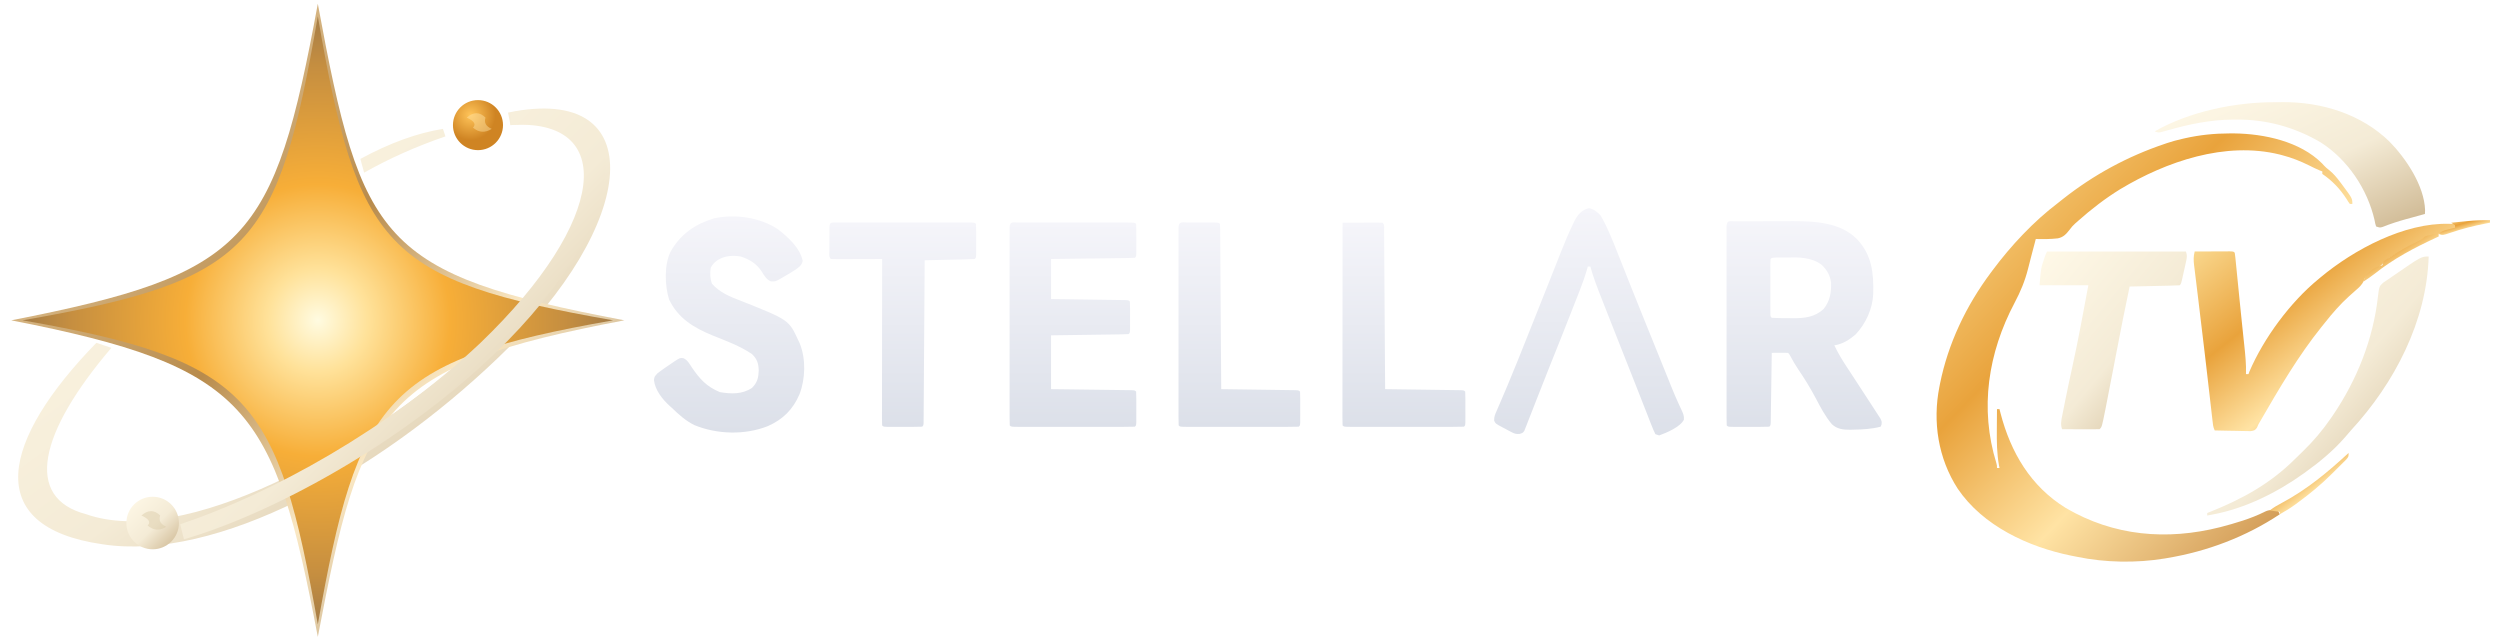
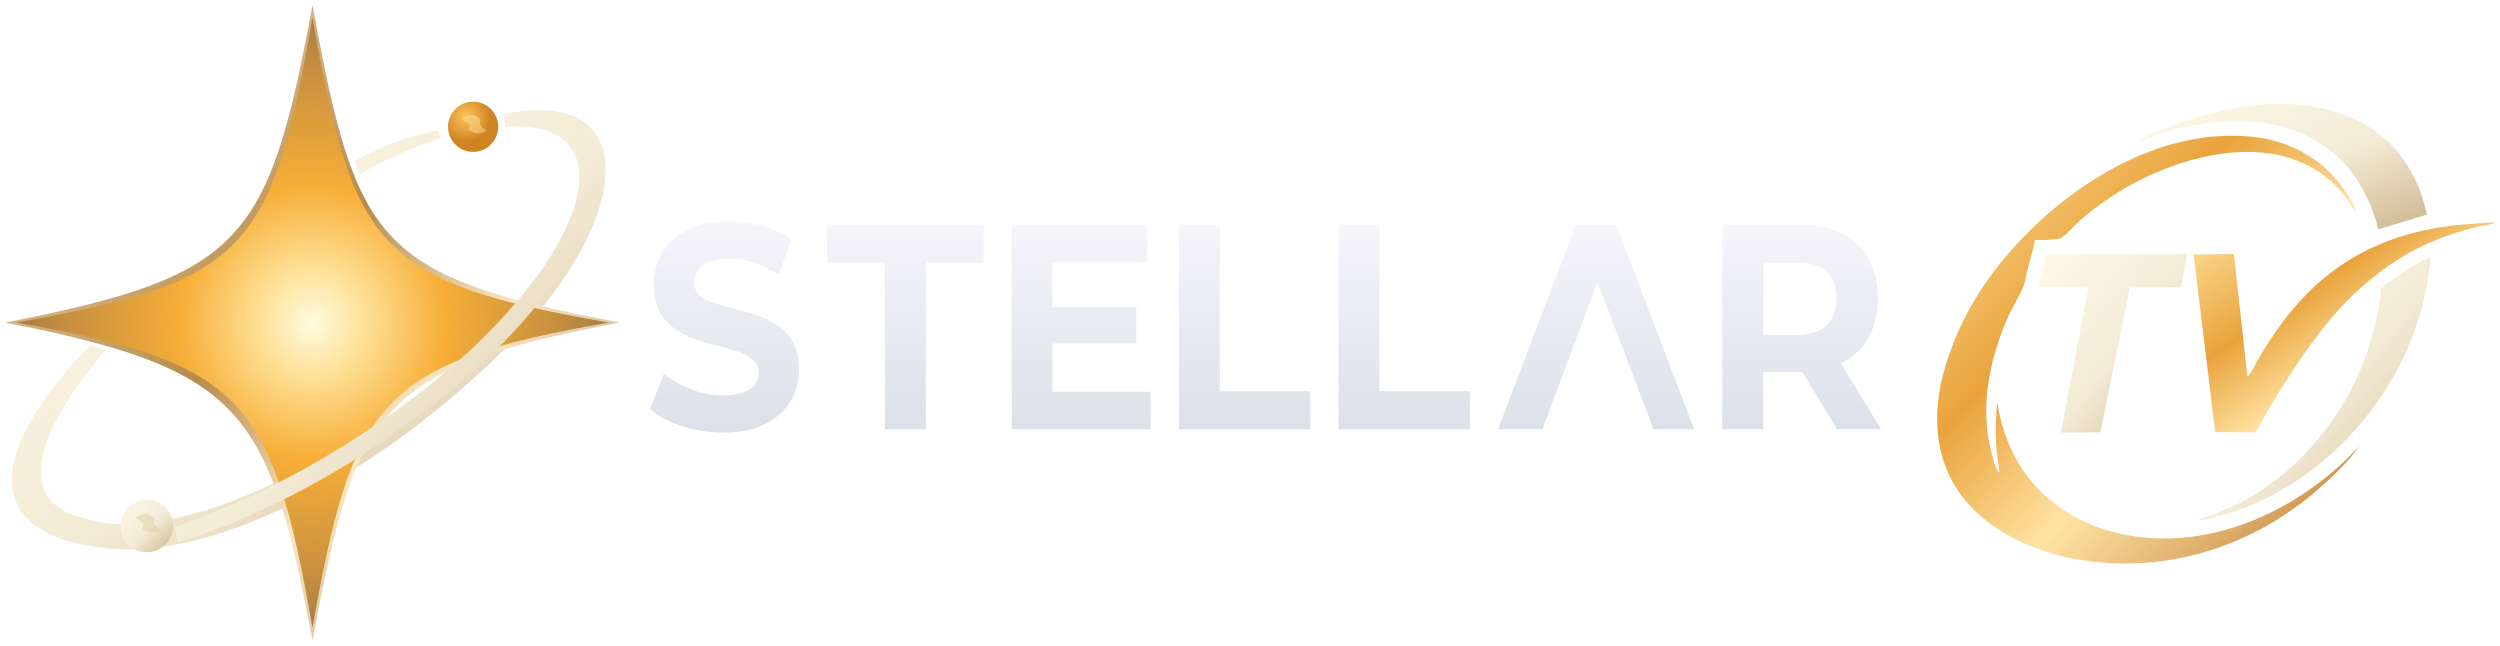
- <svg xmlns="http://www.w3.org/2000/svg" viewBox="58 0 1998 512" width="1998" height="512" version="1.1">
+ <svg xmlns="http://www.w3.org/2000/svg" viewBox="63.0 -1.0 1992.1 514.0" width="1992" height="514">
  <defs>
+     <linearGradient id="letter-white" x1="0" y1="0" x2="0" y2="1">
+       <stop stop-color="#f5f5fa" />
+       <stop offset="1" stop-color="#dce0e9" />
+     </linearGradient>
+     <linearGradient id="orbit-ivory" x1="0" y1="0" x2="1" y2="1">
+       <stop stop-color="#fff9e8" />
+       <stop offset=".55" stop-color="#f4ebd6" />
+       <stop offset="1" stop-color="#ccb58e" />
+     </linearGradient>
+     <radialGradient id="planet-gold" cx="35%" cy="30%">
+       <stop stop-color="#ffc459" />
+       <stop offset="1" stop-color="#cf8423" />
+     </radialGradient>
+     <linearGradient id="star-edge" x1="0" y1="0" x2="1" y2="1">
+       <stop stop-color="#fae8c4" />
+       <stop offset=".45" stop-color="#b88b4c" />
+       <stop offset=".65" stop-color="#fae8c4" />
+       <stop offset="1" stop-color="#967449" />
+     </linearGradient>
    <radialGradient id="star-gold" cx="50%" cy="50%" r="56%">
      <stop offset="0" stop-color="#fffbe1" />
      <stop offset=".15" stop-color="#ffe29a" />
      <stop offset=".40" stop-color="#f7ae38" />
      <stop offset=".75" stop-color="#c58e40" />
      <stop offset="1" stop-color="#8e704b" />
    </radialGradient>
-     <linearGradient id="star-edge" x1="0" y1="0" x2="1" y2="1">
-       <stop stop-color="#fae8c4" />
-       <stop offset=".45" stop-color="#b88b4c" />
-       <stop offset=".65" stop-color="#fae8c4" />
-       <stop offset="1" stop-color="#967449" />
-     </linearGradient>
-     <linearGradient id="orbit-ivory" x1="0" y1="0" x2="1" y2="1">
-       <stop stop-color="#fff9e8" />
-       <stop offset=".55" stop-color="#f4ebd6" />
-       <stop offset="1" stop-color="#ccb58e" />
-     </linearGradient>
    <linearGradient id="tv-gold" x1="0" y1="0" x2="1" y2="1">
      <stop stop-color="#fde3a0" />
      <stop offset=".35" stop-color="#e9a33c" />
      <stop offset=".6" stop-color="#ffe3a4" />
      <stop offset="1" stop-color="#bc7830" />
    </linearGradient>
-     <linearGradient id="letter-white" x1="0" y1="0" x2="0" y2="1">
-       <stop stop-color="#f5f5fa" />
-       <stop offset="1" stop-color="#dce0e9" />
-     </linearGradient>
-     <radialGradient id="planet-gold" cx="35%" cy="30%">
-       <stop stop-color="#ffc459" />
-       <stop offset="1" stop-color="#cf8423" />
-     </radialGradient>
  </defs>
  <g id="stella-e-orbita">
    <path id="orbita-posteriore" d="M464 90 C579 66 569 179 456 286 C360 378 231 449 140 435 C42 421 60 351 135 274 L147 278 C89 346 77 398 127 411 C204 438 345 363 444 274 C557 170 550 91 466 100 Z M346 127 Q381 108 412 103 L414 109 Q379 121 349 138 Z" fill="url(#orbit-ivory)" />
    <path id="stella-bordo" d="M312 3 C347 193 362 219 557 256 C362 293 347 325 312 509 C277 325 256 293 67 256 C256 219 277 193 312 3 Z" fill="url(#star-edge)" />
    <path id="stella-luce" d="M312 13 C344 198 365 224 548 256 C365 288 344 319 312 499 C280 319 259 288 76 256 C259 224 280 198 312 13 Z" fill="url(#star-gold)" />
    <path id="orbita-anteriore" d="M466 90 C574 70 564 176 454 282 C377 356 274 411 205 431 L202 419 C274 395 369 343 442 274 C544 176 551 94 466 100 Z" fill="url(#orbit-ivory)" />
    <circle id="pianeta-440" cx="440" cy="100" r="20" fill="url(#planet-gold)" />
    <path d="M431 94 q8 -7 15 0 q-2 6 5 9 q-8 5 -15 -1 q4 -4 -5 -8" fill="#ffe5a7" opacity=".45" />
    <circle id="pianeta-180" cx="180" cy="418" r="21" fill="url(#orbit-ivory)" />
    <path d="M171 412 q8 -7 15 0 q-2 6 5 9 q-8 5 -15 -1 q4 -4 -5 -8" fill="#d9c9a7" opacity=".45" />
  </g>
-   <g id="scritta-stellar-tv">
-     <path d="M0 0 C0.588 -0.001 0.588 -0.001 3.563 -0.005 C27.454 0.297 56.208 6.381 73.75 24 C73.99 24.264 73.99 24.264 75.207 25.602 C76.938 27.375 76.938 27.375 79.82 29.695 C83.007 32.316 85.532 35.332 88 38.625 C88.215 38.908 88.215 38.908 89.302 40.341 C97.938 51.912 97.938 51.912 97.938 56.375 C97.277 56.375 96.618 56.375 95.938 56.375 C94.746 54.758 94.746 54.758 93.375 52.5 C88.095 44.335 81.952 37.832 73.938 32.375 C73.938 31.715 73.938 31.055 73.938 30.375 C73.604 30.249 73.604 30.249 71.914 29.613 C69.009 28.405 66.227 27.023 63.418 25.608 C56.441 22.145 49.542 19.411 42 17.438 C41.244 17.239 40.489 17.04 39.71 16.835 C-3.551 6.211 -50.71 22.385 -87.645 44.609 C-99.558 51.962 -110.662 60.522 -121.125 69.812 C-121.964 70.554 -122.803 71.295 -123.668 72.059 C-126.062 74.375 -126.062 74.375 -127.988 76.91 C-130.733 80.38 -132.919 82.932 -137.408 83.86 C-143.282 84.521 -149.159 84.553 -155.062 84.375 C-155.365 85.538 -155.668 86.7 -155.98 87.898 C-156.861 91.272 -157.752 94.642 -158.648 98.012 C-159.538 101.362 -160.399 104.716 -161.227 108.082 C-163.707 117.914 -167.25 126.448 -172.01 135.382 C-193.238 175.573 -200.043 219.806 -186.582 263.458 C-186.062 265.375 -186.062 265.375 -186.062 267.375 C-185.402 267.375 -184.743 267.375 -184.062 267.375 C-184.205 266.643 -184.348 265.911 -184.496 265.157 C-186.188 255.561 -186.297 246.277 -186.188 236.562 C-186.177 234.984 -186.168 233.405 -186.16 231.826 C-186.138 228.009 -186.104 224.192 -186.062 220.375 C-185.402 220.375 -184.743 220.375 -184.062 220.375 C-183.783 221.477 -183.503 222.579 -183.215 223.715 C-175.066 254.937 -159.215 282.032 -131.062 299.375 C-92.737 321.83 -50.423 325.454 -7.688 314.688 C4.322 311.519 16.957 307.916 28.078 302.292 C31.227 300.739 34.469 300.722 37.938 300.375 C38.598 301.695 39.257 303.015 39.938 304.375 C12.908 322.357 -18.069 334.079 -50.062 339.375 C-50.75 339.494 -51.437 339.612 -52.145 339.734 C-74.643 343.455 -99.79 343.048 -122.062 338.375 C-123.621 338.07 -125.18 337.766 -126.738 337.461 C-160.968 330.525 -197.299 313.708 -217.465 283.914 C-233.068 259.731 -237.675 230.469 -232.062 202.375 C-231.99 202.004 -231.99 202.004 -231.622 200.125 C-225.132 167.837 -210.711 137.714 -191.062 111.375 C-190.587 110.733 -190.112 110.091 -189.622 109.429 C-174.817 89.584 -156.795 70.291 -137.062 55.375 C-135.805 54.379 -134.548 53.382 -133.293 52.383 C-108.804 33.049 -81.64 18.322 -52.062 8.375 C-51.728 8.26 -51.728 8.26 -50.032 7.678 C-46.085 6.344 -42.124 5.3 -38.062 4.375 C-37.675 4.285 -37.675 4.285 -35.715 3.833 C-23.806 1.172 -12.205 0.016 0 0 Z " fill="url(#tv-gold)" transform="translate(1840.062,106.625)" />
-     <path d="M0 0 C0.615 -0.003 0.615 -0.003 3.726 -0.019 C5.084 -0.021 6.442 -0.022 7.801 -0.023 C9.196 -0.026 10.591 -0.029 11.986 -0.033 C14.926 -0.039 17.866 -0.041 20.806 -0.04 C24.527 -0.04 28.248 -0.053 31.969 -0.071 C34.862 -0.082 37.754 -0.084 40.647 -0.083 C42.671 -0.085 44.696 -0.096 46.72 -0.107 C64.444 -0.064 83.951 0.99 97.265 14.145 C109.32 26.836 110.757 41.331 110.345 57.965 C109.912 69.767 104.381 81.898 96.222 90.462 C91.19 94.791 85.875 98.122 79.265 99.145 C82.159 105.224 85.488 110.786 89.203 116.395 C90.362 118.162 91.521 119.929 92.679 121.696 C93.271 122.595 93.863 123.495 94.473 124.421 C98.952 131.229 103.396 138.06 107.816 144.906 C108.748 146.346 109.684 147.783 110.625 149.216 C111.809 151.019 112.977 152.83 114.14 154.645 C114.777 155.625 115.414 156.605 116.07 157.614 C117.265 160.145 117.265 160.145 116.961 162.489 C116.731 163.036 116.502 163.582 116.265 164.145 C109.075 166.031 101.91 166.417 94.515 166.52 C94.066 166.533 94.066 166.533 91.792 166.598 C86.18 166.615 81.559 166.071 77.265 162.145 C71.999 155.884 68.23 148.673 64.453 141.458 C60.165 133.418 55.564 125.804 50.398 118.305 C48.077 114.865 46.036 111.354 44.105 107.684 C43.265 106.145 43.265 106.145 42.265 105.145 C40.079 105.073 37.89 105.062 35.703 105.083 C34.505 105.092 33.308 105.101 32.074 105.11 C31.611 105.116 31.611 105.116 29.265 105.145 C29.255 105.87 29.245 106.594 29.234 107.34 C29.136 114.154 29.034 120.967 28.926 127.78 C28.871 131.283 28.817 134.786 28.768 138.29 C28.711 142.313 28.647 146.337 28.582 150.36 C28.573 150.992 28.573 150.992 28.531 154.189 C28.521 154.77 28.521 154.77 28.471 157.708 C28.455 158.736 28.44 159.764 28.424 160.823 C28.265 163.145 28.265 163.145 27.265 164.145 C24.829 164.246 22.421 164.285 19.984 164.278 C19.255 164.279 18.527 164.28 17.776 164.281 C16.233 164.282 14.689 164.28 13.146 164.276 C10.775 164.27 8.405 164.276 6.035 164.282 C4.539 164.281 3.043 164.28 1.547 164.278 C1.19 164.279 1.19 164.279 -0.616 164.284 C-5.62 164.26 -5.62 164.26 -6.735 163.145 C-6.834 161.059 -6.861 158.97 -6.862 156.882 C-6.863 156.22 -6.865 155.558 -6.866 154.876 C-6.87 152.643 -6.867 150.41 -6.864 148.177 C-6.865 146.582 -6.867 144.987 -6.869 143.393 C-6.874 139.05 -6.872 134.707 -6.869 130.364 C-6.866 125.83 -6.869 121.295 -6.87 116.76 C-6.872 109.144 -6.87 101.527 -6.865 93.911 C-6.86 85.092 -6.861 76.273 -6.867 67.455 C-6.871 59.897 -6.872 52.34 -6.869 44.782 C-6.868 40.262 -6.868 35.742 -6.871 31.222 C-6.874 26.974 -6.872 22.725 -6.866 18.477 C-6.865 16.913 -6.865 15.35 -6.867 13.786 C-6.87 11.66 -6.867 9.535 -6.862 7.409 C-6.861 6.217 -6.861 5.024 -6.86 3.796 C-6.632 -1.018 -4.269 0.015 0 0 Z M28.265 30.145 C28.167 31.583 28.137 33.025 28.136 34.466 C28.133 35.383 28.13 36.301 28.126 37.246 C28.128 38.244 28.13 39.242 28.133 40.27 C28.132 41.287 28.131 42.305 28.13 43.353 C28.129 45.508 28.131 47.664 28.135 49.819 C28.14 53.131 28.135 56.443 28.129 59.755 C28.129 61.843 28.131 63.932 28.133 66.02 C28.131 67.018 28.129 68.016 28.126 69.044 C28.13 69.962 28.133 70.879 28.136 71.825 C28.137 72.637 28.138 73.449 28.138 74.285 C28.265 76.145 28.265 76.145 29.265 77.145 C33.592 77.43 37.931 77.377 42.265 77.395 C43.473 77.416 44.681 77.437 45.926 77.458 C55.322 77.499 63.673 76.698 70.758 69.993 C75.771 63.85 76.953 56.729 76.644 48.973 C75.854 43.075 73.415 38.974 69.203 34.833 C61.098 28.669 50.898 28.712 41.14 28.895 C40.006 28.9 38.872 28.906 37.703 28.911 C29.42 28.99 29.42 28.99 28.265 30.145 Z " fill="url(#letter-white)" transform="translate(1444.735,176.8547)" />
-     <path d="M0 0 C8.143 6.359 17.685 14.815 19.891 25.328 C19.096 29.187 16.473 30.753 13.371 32.852 C10.735 34.577 8.048 36.172 5.309 37.727 C4.614 38.142 3.92 38.557 3.205 38.984 C-1.879 41.881 -1.879 41.881 -5.504 41.738 C-9.118 40.23 -10.793 37.219 -12.789 33.953 C-17.022 27.511 -22.345 24.268 -29.629 21.852 C-36.237 20.791 -42.196 21.171 -48.004 24.668 C-50.634 26.584 -52.103 27.927 -53.629 30.852 C-54.272 35.331 -54.18 39.335 -52.629 43.602 C-46.298 50.723 -38.368 53.879 -29.629 57.227 C8.836 72.507 8.836 72.507 16.371 88.852 C16.76 89.675 17.15 90.499 17.551 91.348 C22.512 103.682 22.096 119.484 17.371 131.852 C12.165 144.048 4.153 152.041 -7.98 157.41 C-26.401 164.688 -48.475 164.045 -66.773 156.566 C-73.691 153.093 -79.109 148.211 -84.629 142.852 C-84.948 142.569 -84.948 142.569 -86.562 141.141 C-92.302 135.9 -98.108 128.532 -98.984 120.656 C-98.629 117.852 -98.629 117.852 -96.004 115.039 C-94.573 113.94 -93.108 112.885 -91.629 111.852 C-91.087 111.47 -90.546 111.088 -89.988 110.694 C-88.153 109.413 -86.301 108.159 -84.441 106.914 C-83.835 106.5 -83.229 106.086 -82.605 105.659 C-78.188 102.794 -78.188 102.794 -75.581 103.061 C-72.2 104.43 -70.59 107.666 -68.629 110.602 C-62.306 119.837 -56.91 125.829 -46.316 130.227 C-37.297 131.755 -28.485 132.094 -20.629 126.852 C-16.416 122.639 -15.495 118.914 -15.254 113.102 C-15.395 107.437 -16.478 103.817 -20.629 99.852 C-30.23 93.283 -41.539 89.218 -52.264 84.884 C-67.185 78.777 -79.769 71.158 -86.879 56.227 C-90.345 45.252 -90.917 28.257 -85.629 17.852 C-77.755 3.875 -65.869 -4.191 -50.739 -8.713 C-33.888 -12.188 -14.448 -9.502 0 0 Z " fill="url(#letter-white)" transform="translate(679.6289,183.1484)" />
-     <path d="M0 0 C0.921 0.002 1.841 0.004 2.79 0.006 C3.754 0.004 4.718 0.003 5.711 0.001 C8.915 -0.004 12.119 -0.001 15.323 0.003 C17.539 0.002 19.754 0.001 21.97 -0 C26.621 -0.002 31.271 0 35.922 0.005 C41.898 0.011 47.874 0.008 53.85 0.002 C58.427 -0.002 63.005 -0.001 67.582 0.002 C69.786 0.002 71.99 0.002 74.194 -0.001 C77.269 -0.003 80.344 0.001 83.418 0.006 C84.339 0.004 85.26 0.002 86.208 0 C92.49 0.021 92.49 0.021 93.604 1.136 C93.704 3.05 93.735 4.968 93.737 6.886 C93.738 8.051 93.739 9.216 93.741 10.417 C93.737 11.644 93.733 12.871 93.729 14.136 C93.733 15.363 93.737 16.59 93.741 17.854 C93.739 19.02 93.738 20.185 93.737 21.386 C93.736 22.463 93.735 23.541 93.733 24.651 C93.604 27.136 93.604 27.136 92.604 28.136 C90.519 28.259 88.429 28.314 86.34 28.341 C86.013 28.346 86.013 28.346 84.359 28.371 C82.19 28.403 80.02 28.427 77.85 28.452 C76.349 28.472 74.849 28.493 73.348 28.515 C69.391 28.57 65.434 28.62 61.477 28.668 C56.733 28.727 51.989 28.793 47.245 28.858 C40.031 28.956 32.818 29.045 25.604 29.136 C25.604 39.696 25.604 50.256 25.604 61.136 C27.836 61.166 27.836 61.166 39.131 61.319 C42.681 61.37 46.231 61.422 49.781 61.475 C53.534 61.53 57.287 61.583 61.039 61.633 C64.651 61.68 68.262 61.733 71.874 61.788 C73.255 61.809 74.635 61.828 76.016 61.845 C77.944 61.869 79.871 61.899 81.799 61.93 C82.898 61.946 83.997 61.961 85.13 61.977 C87.604 62.136 87.604 62.136 88.604 63.136 C88.704 64.977 88.735 66.822 88.737 68.667 C88.738 69.787 88.739 70.907 88.741 72.061 C88.737 73.241 88.733 74.42 88.729 75.636 C88.733 76.815 88.737 77.995 88.741 79.21 C88.739 80.33 88.738 81.45 88.737 82.604 C88.736 83.64 88.735 84.676 88.733 85.743 C88.604 88.136 88.604 88.136 87.604 89.136 C85.672 89.259 83.735 89.313 81.799 89.341 C80.558 89.361 79.317 89.381 78.038 89.401 C76.673 89.418 75.309 89.435 73.944 89.452 C72.555 89.472 71.167 89.493 69.778 89.515 C66.117 89.57 62.456 89.62 58.795 89.668 C55.061 89.718 51.328 89.774 47.594 89.829 C40.264 89.937 32.934 90.036 25.604 90.136 C25.604 104.326 25.604 118.516 25.604 133.136 C30.429 133.196 35.254 133.257 40.225 133.319 C43.274 133.36 46.323 133.4 49.372 133.442 C54.215 133.509 59.059 133.574 63.903 133.633 C67.806 133.68 71.71 133.733 75.613 133.788 C77.105 133.809 78.598 133.828 80.09 133.845 C82.174 133.869 84.257 133.899 86.34 133.93 C87.528 133.946 88.716 133.961 89.94 133.977 C92.604 134.136 92.604 134.136 93.604 135.136 C93.704 137.123 93.735 139.114 93.737 141.104 C93.738 142.315 93.739 143.525 93.741 144.772 C93.737 146.047 93.733 147.322 93.729 148.636 C93.733 149.91 93.737 151.185 93.741 152.499 C93.739 153.709 93.738 154.92 93.737 156.167 C93.736 157.286 93.735 158.406 93.733 159.559 C93.604 162.136 93.604 162.136 92.604 163.136 C89.535 163.236 86.488 163.272 83.418 163.265 C82.936 163.266 82.936 163.266 80.497 163.27 C77.293 163.275 74.089 163.272 70.885 163.268 C68.669 163.269 66.454 163.27 64.238 163.271 C59.587 163.273 54.937 163.271 50.286 163.266 C44.31 163.26 38.334 163.263 32.358 163.269 C27.781 163.273 23.203 163.272 18.626 163.269 C16.422 163.269 14.218 163.27 12.014 163.272 C8.939 163.274 5.864 163.271 2.79 163.265 C1.869 163.267 0.948 163.269 0 163.271 C-6.282 163.25 -6.282 163.25 -7.396 162.136 C-7.495 160.062 -7.522 157.985 -7.523 155.91 C-7.525 155.252 -7.526 154.595 -7.528 153.917 C-7.532 151.698 -7.529 149.478 -7.525 147.259 C-7.527 145.674 -7.529 144.089 -7.531 142.504 C-7.535 138.188 -7.533 133.872 -7.53 129.556 C-7.528 125.05 -7.53 120.543 -7.532 116.037 C-7.534 108.467 -7.531 100.898 -7.526 93.328 C-7.521 84.564 -7.523 75.8 -7.528 67.036 C-7.533 59.525 -7.533 52.014 -7.531 44.503 C-7.529 40.011 -7.529 35.519 -7.532 31.027 C-7.535 26.805 -7.533 22.583 -7.527 18.361 C-7.526 16.807 -7.526 15.253 -7.529 13.699 C-7.531 11.586 -7.528 9.474 -7.523 7.361 C-7.523 6.176 -7.522 4.991 -7.522 3.77 C-7.28 -1.29 -4.384 0.015 0 0 Z " fill="url(#letter-white)" transform="translate(872.396,177.8645)" />
-     <path d="M0 0 C0.922 0.018 1.843 0.036 2.793 0.055 C3.459 0.078 4.126 0.101 4.812 0.125 C4.812 1.445 4.812 2.765 4.812 4.125 C-2.335 6.364 -9.45 8.527 -16.75 10.219 C-19.765 11.34 -21.707 13.091 -24.188 15.125 C-26.056 16.135 -27.954 17.092 -29.875 18 C-47.787 26.725 -47.787 26.725 -54.25 33.188 C-56.391 35.329 -58.589 36.578 -61.188 38.125 C-66.932 42.406 -66.932 42.406 -68.016 45.461 C-69.543 48.933 -71.935 50.953 -74.75 53.375 C-75.842 54.348 -76.934 55.321 -78.023 56.297 C-78.562 56.776 -79.1 57.255 -79.655 57.748 C-86.92 64.277 -93.135 71.48 -99.188 79.125 C-100.062 80.209 -100.937 81.292 -101.812 82.375 C-120.499 105.634 -135.588 131.482 -150.509 157.244 C-151.063 158.195 -151.617 159.146 -152.188 160.125 C-152.605 161.065 -153.022 162.005 -153.452 162.973 C-155.188 165.125 -155.188 165.125 -158.466 165.693 C-159.804 165.692 -161.143 165.664 -162.48 165.613 C-162.833 165.61 -162.833 165.61 -164.62 165.592 C-166.873 165.564 -169.123 165.501 -171.375 165.438 C-172.903 165.412 -174.431 165.39 -175.959 165.369 C-179.703 165.314 -183.445 165.228 -187.188 165.125 C-188.532 162.435 -188.642 159.998 -188.984 157.004 C-189.136 155.699 -189.287 154.393 -189.443 153.049 C-189.608 151.595 -189.773 150.141 -189.938 148.688 C-190.113 147.165 -190.289 145.643 -190.465 144.121 C-190.844 140.843 -191.221 137.565 -191.596 134.286 C-192.494 126.442 -193.403 118.599 -194.312 110.757 C-194.521 108.955 -194.73 107.154 -194.939 105.353 C-196.726 89.928 -198.583 74.511 -200.488 59.099 C-200.967 55.22 -201.438 51.34 -201.905 47.459 C-202.099 45.852 -202.297 44.245 -202.498 42.639 C-202.804 40.178 -203.1 37.716 -203.395 35.254 C-203.489 34.51 -203.584 33.766 -203.682 33 C-204.132 29.142 -204.225 25.885 -203.188 22.125 C-198.791 22.1 -194.394 22.082 -189.998 22.07 C-188.501 22.065 -187.004 22.058 -185.508 22.05 C-183.361 22.037 -181.214 22.032 -179.066 22.027 C-178.42 22.025 -178.42 22.025 -175.147 22.011 C-172.188 22.125 -172.188 22.125 -171.188 23.125 C-170.969 24.449 -170.811 25.783 -170.678 27.118 C-170.591 27.974 -170.504 28.831 -170.414 29.713 C-170.323 30.656 -170.231 31.599 -170.137 32.57 C-170.038 33.552 -169.939 34.533 -169.837 35.544 C-169.512 38.779 -169.194 42.014 -168.875 45.25 C-168.653 47.475 -168.431 49.701 -168.208 51.926 C-167.868 55.324 -167.529 58.722 -167.191 62.12 C-166.473 69.33 -165.731 76.537 -164.969 83.742 C-164.782 85.521 -164.595 87.299 -164.407 89.078 C-164.145 91.576 -163.88 94.074 -163.612 96.572 C-162.766 104.438 -161.944 112.2 -162.188 120.125 C-161.527 120.125 -160.868 120.125 -160.188 120.125 C-159.957 119.478 -159.726 118.831 -159.488 118.164 C-148.008 91.342 -126.759 62.599 -104.188 44.125 C-103.659 43.684 -103.13 43.243 -102.585 42.789 C-75.907 20.567 -35.764 -0.929 0 0 Z " fill="url(#tv-gold)" transform="translate(2015.188,178.875)" />
-     <path d="M0 0 C3.92 0.817 6.274 2.815 9 5.625 C10.46 7.932 11.642 10.029 12.785 12.477 C12.951 12.821 12.951 12.821 13.791 14.561 C17.997 23.464 21.577 32.64 25.179 41.798 C26.914 46.211 28.665 50.618 30.414 55.025 C31.31 57.282 32.205 59.54 33.099 61.797 C37.285 72.365 41.538 82.905 45.812 93.438 C46.506 95.148 47.2 96.859 47.894 98.569 C48.917 101.092 49.94 103.614 50.964 106.136 C53.019 111.201 55.069 116.269 57.114 121.339 C58.463 124.683 59.814 128.027 61.165 131.371 C61.789 132.918 62.413 134.465 63.036 136.013 C63.899 138.158 64.765 140.302 65.633 142.445 C65.906 143.122 66.178 143.799 66.46 144.496 C67.91 148.061 69.421 151.587 71.019 155.089 C71.348 155.817 71.678 156.545 72.018 157.295 C72.651 158.683 73.294 160.066 73.949 161.444 C75.15 164.077 76.049 166.056 75.795 168.979 C72.939 174.891 61.923 179.476 56 181.625 C55.01 181.295 54.02 180.965 53 180.625 C51.789 178.184 50.775 175.826 49.805 173.289 C49.5 172.52 49.196 171.751 48.882 170.959 C47.869 168.394 46.872 165.822 45.875 163.25 C45.163 161.438 44.45 159.627 43.736 157.816 C42.238 154.01 40.745 150.201 39.257 146.391 C37.098 140.867 34.916 135.352 32.727 129.84 C28.831 120.027 24.954 110.207 21.086 100.383 C19.973 97.556 18.858 94.729 17.743 91.901 C15.886 87.189 14.033 82.474 12.183 77.759 C11.487 75.985 10.79 74.213 10.091 72.44 C6.731 63.914 3.426 55.475 1 46.625 C0.34 46.625 -0.32 46.625 -1 46.625 C-1.172 47.231 -1.345 47.837 -1.522 48.461 C-3.323 54.645 -5.439 60.623 -7.809 66.609 C-8.171 67.534 -8.533 68.459 -8.907 69.412 C-10.08 72.401 -11.258 75.388 -12.438 78.375 C-13.261 80.468 -14.084 82.561 -14.906 84.655 C-17.264 90.647 -19.63 96.637 -22 102.625 C-22.297 103.376 -22.595 104.127 -22.901 104.901 C-25.726 112.034 -28.579 119.154 -31.455 126.266 C-33.51 131.366 -35.512 136.486 -37.509 141.609 C-39.212 145.969 -40.931 150.321 -42.653 154.673 C-43.506 156.84 -44.352 159.01 -45.19 161.183 C-46.368 164.229 -47.57 167.266 -48.777 170.301 C-49.129 171.228 -49.481 172.156 -49.843 173.112 C-50.185 173.957 -50.527 174.802 -50.879 175.673 C-51.024 176.044 -51.024 176.044 -51.758 177.922 C-53 179.625 -53 179.625 -55.501 180.413 C-58.376 180.657 -59.638 180.225 -62.172 178.895 C-62.918 178.503 -63.665 178.112 -64.434 177.709 C-64.816 177.499 -64.816 177.499 -66.75 176.438 C-67.53 176.037 -68.31 175.637 -69.113 175.225 C-74.707 172.223 -74.707 172.223 -75.869 169.849 C-76.057 166.654 -75.009 164.575 -73.73 161.645 C-73.467 161.029 -73.204 160.414 -72.933 159.78 C-72.344 158.404 -71.751 157.03 -71.153 155.658 C-69.417 151.665 -67.725 147.652 -66.031 143.641 C-65.646 142.731 -65.262 141.821 -64.865 140.883 C-59.412 127.93 -54.239 114.863 -49.034 101.809 C-47.904 98.976 -46.772 96.144 -45.641 93.312 C-40.702 80.953 -35.772 68.59 -30.879 56.212 C-29.254 52.103 -27.624 47.996 -25.994 43.889 C-24.918 41.171 -23.85 38.45 -22.782 35.729 C-19.711 27.953 -16.51 20.258 -12.883 12.723 C-12.582 12.076 -12.281 11.429 -11.971 10.763 C-9.348 5.49 -5.971 1.244 0 0 Z " fill="url(#letter-white)" transform="translate(1328,166.375)" />
-     <path d="M0 0 C0.968 -0.003 1.935 -0.006 2.932 -0.009 C4.002 -0.007 5.072 -0.004 6.175 -0.002 C7.295 -0.004 8.415 -0.006 9.569 -0.008 C13.293 -0.012 17.016 -0.009 20.739 -0.006 C23.314 -0.007 25.888 -0.007 28.463 -0.009 C33.867 -0.01 39.271 -0.008 44.674 -0.003 C50.93 0.002 57.186 0 63.442 -0.005 C69.449 -0.01 75.456 -0.01 81.464 -0.007 C84.025 -0.006 86.587 -0.007 89.148 -0.009 C92.721 -0.012 96.294 -0.008 99.866 -0.002 C100.401 -0.003 100.401 -0.003 103.109 -0.009 C103.593 -0.007 103.593 -0.007 106.041 0 C106.887 0 107.733 0.001 108.604 0.001 C110.521 0.127 110.521 0.127 111.521 1.127 C111.62 3.115 111.651 5.106 111.653 7.096 C111.655 8.306 111.656 9.517 111.657 10.764 C111.653 12.039 111.65 13.313 111.646 14.627 C111.649 15.902 111.653 17.177 111.657 18.49 C111.656 19.701 111.655 20.911 111.653 22.158 C111.652 23.278 111.651 24.397 111.65 25.551 C111.521 28.127 111.521 28.127 110.521 29.127 C107.565 29.287 104.631 29.387 101.673 29.443 C100.787 29.464 99.9 29.485 98.987 29.506 C96.144 29.572 93.301 29.631 90.458 29.689 C88.536 29.733 86.613 29.776 84.691 29.82 C79.967 29.928 75.244 30.029 70.521 30.127 C70.516 30.806 70.512 31.486 70.508 32.186 C70.405 48.693 70.296 65.2 70.181 81.707 C70.126 89.69 70.072 97.672 70.023 105.655 C69.98 112.61 69.934 119.565 69.884 126.521 C69.857 130.205 69.832 133.89 69.812 137.575 C69.788 141.682 69.758 145.789 69.726 149.896 C69.72 151.127 69.714 152.358 69.709 153.626 C69.699 154.738 69.689 155.85 69.679 156.995 C69.672 157.968 69.666 158.94 69.659 159.942 C69.521 162.127 69.521 162.127 68.521 163.127 C66.241 163.227 63.959 163.258 61.677 163.26 C61.335 163.26 61.335 163.26 59.603 163.263 C58.154 163.263 56.705 163.262 55.255 163.257 C53.03 163.252 50.805 163.257 48.579 163.264 C47.174 163.263 45.769 163.262 44.364 163.26 C43.077 163.259 41.79 163.258 40.464 163.256 C37.521 163.127 37.521 163.127 36.521 162.127 C36.424 160.406 36.399 158.681 36.4 156.958 C36.399 155.837 36.398 154.717 36.396 153.562 C36.398 152.942 36.398 152.942 36.407 149.804 C36.407 148.507 36.407 147.21 36.407 145.873 C36.406 142.305 36.412 138.737 36.419 135.169 C36.425 131.444 36.426 127.719 36.427 123.994 C36.43 116.936 36.439 109.877 36.449 102.819 C36.46 94.785 36.465 86.752 36.47 78.718 C36.481 62.188 36.498 45.657 36.521 29.127 C35.902 29.13 35.902 29.13 32.773 29.143 C28.201 29.161 23.63 29.172 19.058 29.182 C17.077 29.187 15.095 29.194 13.113 29.202 C10.271 29.214 7.429 29.22 4.587 29.225 C4.141 29.227 4.141 29.227 1.885 29.24 C-0.237 29.24 -2.358 29.189 -4.479 29.127 C-6.282 27.324 -5.61 24.587 -5.612 22.158 C-5.613 20.948 -5.615 19.737 -5.616 18.49 C-5.612 17.215 -5.608 15.94 -5.604 14.627 C-5.608 13.352 -5.612 12.077 -5.616 10.764 C-5.615 9.553 -5.614 8.343 -5.612 7.096 C-5.611 5.976 -5.61 4.857 -5.609 3.703 C-5.393 -0.59 -3.86 0.002 0 0 Z " fill="url(#letter-white)" transform="translate(726.4794,177.873)" />
-     <path d="M0 0 C4.539 -0.025 9.078 -0.043 13.617 -0.055 C15.162 -0.06 16.707 -0.067 18.253 -0.075 C20.469 -0.088 22.686 -0.093 24.902 -0.098 C25.597 -0.103 26.292 -0.108 27.008 -0.113 C28.672 -0.113 30.337 -0.062 32 0 C33.69 1.69 33.143 3.815 33.158 6.131 C33.168 7.244 33.178 8.356 33.188 9.501 C33.191 10.117 33.191 10.117 33.205 13.231 C33.215 14.518 33.225 15.806 33.235 17.133 C33.262 20.674 33.283 24.215 33.303 27.756 C33.325 31.453 33.353 35.15 33.379 38.847 C33.429 45.852 33.474 52.857 33.517 59.863 C33.567 67.836 33.622 75.809 33.677 83.782 C33.791 100.188 33.898 116.594 34 133 C34.394 133.005 34.394 133.005 36.385 133.031 C43.787 133.129 51.189 133.232 58.591 133.339 C62.396 133.395 66.202 133.448 70.008 133.497 C73.678 133.545 77.348 133.597 81.018 133.653 C82.421 133.673 83.824 133.692 85.227 133.709 C87.186 133.733 89.145 133.764 91.103 133.795 C92.22 133.81 93.337 133.826 94.488 133.842 C97 134 97 134 98 135 C98.1 136.988 98.131 138.979 98.133 140.969 C98.134 142.179 98.135 143.39 98.137 144.637 C98.133 145.912 98.129 147.186 98.125 148.5 C98.129 149.775 98.133 151.05 98.137 152.363 C98.135 153.574 98.134 154.784 98.133 156.031 C98.132 157.151 98.131 158.27 98.129 159.424 C98 162 98 162 97 163 C94.022 163.101 91.068 163.136 88.09 163.129 C87.622 163.13 87.622 163.13 85.257 163.135 C82.15 163.139 79.044 163.136 75.938 163.133 C73.789 163.133 71.64 163.134 69.492 163.136 C64.983 163.137 60.473 163.135 55.964 163.13 C50.17 163.125 44.375 163.128 38.581 163.134 C34.142 163.138 29.704 163.136 25.265 163.134 C23.128 163.133 20.991 163.134 18.854 163.136 C15.873 163.139 12.891 163.135 9.91 163.129 C9.464 163.13 9.464 163.13 7.206 163.136 C1.114 163.114 1.114 163.114 0 162 C-0.097 159.912 -0.122 157.82 -0.12 155.73 C-0.121 155.067 -0.122 154.405 -0.123 153.722 C-0.125 151.487 -0.119 149.251 -0.114 147.015 C-0.113 145.419 -0.113 143.823 -0.114 142.227 C-0.114 137.88 -0.108 133.533 -0.101 129.186 C-0.095 124.648 -0.095 120.111 -0.093 115.573 C-0.09 106.974 -0.082 98.375 -0.072 89.776 C-0.061 79.989 -0.055 70.202 -0.05 60.415 C-0.04 40.277 -0.022 20.138 0 0 Z " fill="url(#letter-white)" transform="translate(1131,178)" />
-     <path d="M0 0 C0.684 -0.001 1.369 -0.002 2.074 -0.003 C3.523 -0.004 4.972 -0.002 6.421 0.002 C8.647 0.008 10.872 0.002 13.098 -0.004 C14.503 -0.003 15.908 -0.002 17.312 0 C18.6 0.001 19.887 0.002 21.213 0.003 C24.156 0.133 24.156 0.133 25.156 1.133 C25.265 2.841 25.303 4.553 25.314 6.264 C25.324 7.376 25.334 8.488 25.344 9.634 C25.347 10.249 25.347 10.249 25.362 13.364 C25.371 14.651 25.381 15.939 25.392 17.265 C25.419 20.807 25.44 24.348 25.46 27.889 C25.481 31.586 25.509 35.283 25.536 38.98 C25.586 45.985 25.631 52.99 25.674 59.995 C25.723 67.969 25.778 75.942 25.833 83.915 C25.947 100.321 26.054 116.727 26.156 133.133 C26.544 133.138 26.544 133.138 28.503 133.164 C35.788 133.262 43.072 133.364 50.356 133.472 C54.101 133.527 57.846 133.581 61.592 133.63 C65.203 133.678 68.815 133.73 72.426 133.786 C73.807 133.806 75.188 133.825 76.568 133.842 C78.496 133.866 80.424 133.897 82.351 133.927 C83.451 133.943 84.55 133.959 85.682 133.975 C88.156 134.133 88.156 134.133 89.156 135.133 C89.256 137.12 89.287 139.111 89.289 141.102 C89.29 142.312 89.292 143.522 89.293 144.77 C89.289 146.044 89.285 147.319 89.281 148.633 C89.285 149.908 89.289 151.183 89.293 152.496 C89.292 153.707 89.29 154.917 89.289 156.164 C89.288 157.284 89.287 158.403 89.286 159.557 C89.156 162.133 89.156 162.133 88.156 163.133 C85.209 163.233 82.285 163.269 79.338 163.262 C78.875 163.263 78.875 163.263 76.534 163.268 C73.46 163.272 70.387 163.269 67.312 163.266 C65.186 163.266 63.06 163.267 60.934 163.269 C56.472 163.27 52.01 163.268 47.547 163.263 C41.814 163.257 36.08 163.261 30.346 163.267 C25.954 163.27 21.562 163.269 17.169 163.267 C15.055 163.266 12.94 163.267 10.825 163.269 C7.875 163.272 4.925 163.268 1.975 163.262 C1.533 163.263 1.533 163.263 -0.702 163.268 C-6.729 163.247 -6.729 163.247 -7.844 162.133 C-7.943 160.06 -7.97 157.983 -7.971 155.907 C-7.972 155.25 -7.974 154.592 -7.975 153.914 C-7.979 151.695 -7.976 149.475 -7.973 147.256 C-7.974 145.671 -7.976 144.086 -7.978 142.502 C-7.983 138.186 -7.981 133.87 -7.978 129.554 C-7.976 125.047 -7.978 120.541 -7.979 116.034 C-7.981 108.465 -7.979 100.895 -7.974 93.326 C-7.969 84.561 -7.97 75.797 -7.976 67.033 C-7.98 59.522 -7.981 52.011 -7.979 44.501 C-7.977 40.009 -7.977 35.517 -7.98 31.025 C-7.983 26.802 -7.981 22.58 -7.975 18.358 C-7.974 16.804 -7.974 15.25 -7.976 13.696 C-7.979 11.583 -7.976 9.471 -7.971 7.359 C-7.97 6.173 -7.97 4.988 -7.97 3.767 C-7.723 -1.386 -4.465 0.004 0 0 Z " fill="url(#letter-white)" transform="translate(1007.844,177.8672)" />
-     <path d="M0 0 C36.63 0 73.26 0 111 0 C112.146 3.437 111.811 4.802 111.039 8.289 C110.815 9.313 110.59 10.336 110.359 11.391 C110.238 11.924 110.238 11.924 109.625 14.625 C109.39 15.7 109.156 16.775 108.914 17.883 C107.142 25.858 107.142 25.858 106 27 C103.045 27.16 100.11 27.26 97.152 27.316 C96.266 27.337 95.379 27.358 94.466 27.379 C91.623 27.445 88.78 27.504 85.938 27.562 C84.015 27.606 82.092 27.649 80.17 27.693 C75.447 27.801 70.723 27.902 66 28 C62.299 45.442 58.85 62.925 55.5 80.438 C52.79 94.58 50.077 108.722 47.281 122.848 C47.081 123.871 46.88 124.895 46.674 125.949 C43.845 140.155 43.845 140.155 42 142 C39.781 142.088 37.56 142.107 35.34 142.098 C35.008 142.097 35.008 142.097 33.326 142.093 C31.197 142.088 29.067 142.075 26.938 142.062 C25.497 142.057 24.056 142.053 22.615 142.049 C19.077 142.038 15.538 142.021 12 142 C10.69 138.284 11.281 135.454 12.039 131.637 C12.287 130.369 12.536 129.101 12.791 127.795 C13.069 126.426 13.347 125.057 13.625 123.688 C13.905 122.277 14.185 120.866 14.465 119.455 C16.268 110.396 18.185 101.363 20.177 92.344 C24.957 70.665 28.938 48.822 33 27 C20.13 27 7.26 27 -6 27 C-4.873 13.482 -4.873 13.482 -3 7.875 C-2.649 6.8 -2.299 5.725 -1.938 4.617 C-1 2 -1 2 0 0 Z " fill="url(#orbit-ivory)" transform="translate(1694,201)" />
-     <path d="M0 0 C2.207 0.003 4.412 -0.02 6.619 -0.046 C37.507 -0.183 69.182 9.669 91.523 31.566 C104.673 44.964 119.28 66.795 119.898 86.249 C119.857 87.261 119.816 88.273 119.773 89.316 C119.073 89.507 118.374 89.698 117.653 89.895 C114.421 90.78 111.191 91.673 107.961 92.566 C107.411 92.716 107.411 92.716 104.627 93.476 C98.274 95.237 92.127 97.208 86.009 99.67 C83.773 100.316 83.773 100.316 80.773 99.316 C80.07 97.156 80.07 97.156 79.523 94.253 C73.836 69.412 57.88 45.705 36.398 32.066 C15.432 19.792 -7.109 13.656 -31.352 13.878 C-32.065 13.881 -32.779 13.884 -33.514 13.887 C-51.72 14.001 -68.436 17.544 -85.907 22.472 C-86.821 22.726 -87.735 22.98 -88.676 23.241 C-89.484 23.473 -90.292 23.704 -91.124 23.942 C-93.227 24.316 -93.227 24.316 -96.227 23.316 C-68.319 7.379 -31.841 -0.095 0 0 Z " fill="url(#orbit-ivory)" transform="translate(1876.227,81.68433)" />
-     <path d="M0 0 C-1.568 51.759 -27.4 101.296 -61.973 138.785 C-63.773 140.752 -65.481 142.765 -67.188 144.812 C-76.212 155.13 -86.895 164.018 -98 172 C-98.273 172.199 -98.273 172.199 -99.656 173.205 C-120.898 188.509 -146.714 201.375 -172.625 206.188 C-173.463 206.346 -174.301 206.505 -175.164 206.668 C-175.77 206.778 -176.376 206.887 -177 207 C-177 206.34 -177 205.68 -177 205 C-176.367 204.749 -175.734 204.499 -175.083 204.241 C-149.092 193.875 -126.576 181.576 -106.641 161.641 C-104.737 159.737 -102.82 157.867 -100.871 156.012 C-92.206 147.678 -84.804 138.907 -78 129 C-77.503 128.277 -77.005 127.554 -76.493 126.81 C-57.361 98.626 -44.367 66.118 -40.574 32.191 C-39.57 23.901 -39.57 23.901 -36.312 20.875 C-34.901 19.879 -33.457 18.928 -32 18 C-30.896 17.238 -29.795 16.472 -28.695 15.703 C-5.97 0 -5.97 0 0 0 Z " fill="url(#orbit-ivory)" transform="translate(1999,205)" />
-     <path d="M0 0 C0 3 0 3 -1.845 5.217 C-2.697 6.066 -3.548 6.915 -4.426 7.789 C-4.657 8.02 -4.657 8.02 -5.826 9.191 C-6.812 10.175 -7.802 11.155 -8.795 12.131 C-10.277 13.59 -11.746 15.061 -13.213 16.535 C-21.774 25.072 -30.978 32.691 -40.75 39.812 C-41.357 40.263 -41.964 40.714 -42.59 41.178 C-46.582 44.101 -50.664 46.615 -55 49 C-55 48.34 -55 47.68 -55 47 C-56.32 46.835 -56.32 46.835 -63 46 C-59.918 43.468 -56.614 41.658 -53.112 39.791 C-33.231 29.168 -16.475 15.22 0 0 Z " fill="url(#tv-gold)" transform="translate(1935,362)" />
-     <path d="M0 0 C0 0.66 0 1.32 0 2 C-0.674 2.311 -1.347 2.622 -2.041 2.943 C-19.661 11.125 -35.93 19.651 -51.133 31.773 C-54.014 34.011 -56.944 36.014 -60 38 C-59.29 33.329 -56.61 31.472 -53.141 28.539 C-50.575 26.694 -48.015 25.883 -45 25 C-44.67 24.01 -44.34 23.02 -44 22 C-42.285 20.605 -42.285 20.605 -40.062 19.188 C-39.245 18.665 -38.428 18.143 -37.586 17.605 C-36.733 17.076 -35.879 16.546 -35 16 C-34.209 15.501 -33.417 15.002 -32.602 14.488 C-27.051 11.067 -21.347 8.115 -15.469 5.297 C-13 4 -13 4 -11 2 C-9.16 1.367 -9.16 1.367 -7.062 0.875 C-6.373 0.707 -5.683 0.54 -4.973 0.367 C-3 0 -3 0 0 0 Z " fill="url(#tv-gold)" transform="translate(2007,187)" />
-     <path d="M0 0 C0 0.66 0 1.32 0 2 C-0.576 2.11 -0.576 2.11 -3.488 2.664 C-13.205 4.58 -22.575 6.919 -31.943 10.157 C-37.697 12.101 -37.697 12.101 -41 11 C-38.537 8.537 -36.726 8.232 -33.375 7.375 C-32.372 7.115 -31.369 6.854 -30.336 6.586 C-29.565 6.393 -28.794 6.199 -28 6 C-28 5.34 -28 4.68 -28 4 C-28.99 3.34 -29.98 2.68 -31 2 C-27.709 1.658 -24.417 1.328 -21.125 1 C-20.207 0.905 -19.289 0.809 -18.344 0.711 C-12.207 0.106 -6.165 -0.121 0 0 Z " fill="url(#tv-gold)" transform="translate(2048,176)" />
+   <g id="scritta-stellar" fill="url(#letter-white)">
+     <path id="stellar-s" d="M639.238 343.699Q622.109 343.699 606.339 338.454Q590.569 333.21 581.0 324.878L592.054 296.86Q601.137 304.346 613.804 309.155Q626.471 313.964 639.389 313.964Q649.455 313.964 655.582 311.669Q661.708 309.373 664.586 305.34Q667.463 301.306 667.463 296.164Q667.463 289.539 662.901 285.583Q658.34 281.628 650.948 279.148Q643.555 276.667 634.637 274.468Q625.719 272.269 616.763 269.082Q607.807 265.895 600.415 260.76Q593.023 255.624 588.461 247.185Q583.9 238.747 583.9 225.707Q583.9 211.892 590.475 200.461Q597.051 189.03 610.422 182.166Q623.793 175.301 644.116 175.301Q657.503 175.301 670.609 178.941Q683.715 182.581 693.694 189.652L683.535 217.732Q673.655 211.237 663.523 208.137Q653.391 205.036 643.835 205.036Q634.027 205.036 627.863 207.607Q621.699 210.178 618.924 214.415Q616.149 218.651 616.149 223.94Q616.149 230.479 620.71 234.391Q625.272 238.304 632.664 240.667Q640.057 243.031 649.012 245.261Q657.968 247.491 666.886 250.604Q675.804 253.717 683.197 258.779Q690.589 263.842 695.151 272.237Q699.712 280.633 699.712 293.44Q699.712 307.022 693.072 318.453Q686.432 329.883 673.034 336.791Q659.636 343.699 639.238 343.699Z" />
+     <path id="stellar-t" d="M768.163 341.0V208.287H722.152V178.0H846.779V208.287H800.768V341.0Z" />
+     <path id="stellar-e" d="M869.219 341.0V178.0H977.163V207.856H901.522V311.144H979.956V341.0ZM899.147 272.699V243.826H968.504V272.699Z" />
+     <path id="stellar-l1" d="M1002.397 341.0V178.0H1035.002V310.713H1107.116V341.0Z" />
+     <path id="stellar-l2" d="M1129.556 341.0V178.0H1162.161V310.713H1234.275V341.0Z" />
+     <path id="stellar-a" d="M1318.79 178.0 1256.715 341.0H1291.976L1346.138 196.338H1325.527L1380.607 341.0H1412.909L1350.964 178.0Z" />
+     <path id="stellar-r" d="M1435.35 341.0V178.0H1496.287Q1526.179 178.0 1542.747 193.726Q1559.314 209.452 1559.314 236.98Q1559.314 255.107 1551.774 268.216Q1544.234 281.325 1530.293 288.323Q1516.352 295.321 1497.045 295.321H1453.412L1467.955 279.191V341.0ZM1526.89 341.0 1490.87 281.768H1525.699L1562 341.0ZM1467.955 283.191 1453.412 265.759H1495.392Q1510.856 265.759 1518.642 258.141Q1526.427 250.524 1526.427 236.98Q1526.427 223.289 1518.642 215.745Q1510.856 208.201 1495.392 208.201H1453.412L1467.955 190.622Z" />
+   </g>
+   <g id="scritta-tv">
+     <path id="tv-anello" d="M1942.69 354.69C1894.60 407.30 1817.91 441.91 1746.44 422.79C1724.28 416.86 1702.92 405.20 1687.03 388.53C1672.61 373.40 1662.99 355.35 1657.81 335.19C1656.61 330.52 1655.23 325.48 1654.94 320.69C1653.70 322.47 1653.90 326.19 1653.74 328.44C1653.04 338.75 1653.11 349.14 1654.13 359.44C1654.67 364.84 1655.78 370.22 1656.27 375.60C1653.01 373.50 1650.31 361.20 1649.32 357.19C1640.72 322.32 1648.36 285.90 1662.23 253.44C1665.93 244.77 1671.23 236.84 1674.89 228.19C1677.04 223.10 1677.63 217.51 1678.98 212.19C1680.83 204.91 1683.40 197.54 1684.56 190.19C1687.74 190.54 1702.51 190.04 1705.03 188.75C1709.34 186.52 1715.73 178.84 1719.73 175.26C1726.85 168.88 1734.55 163.05 1742.44 157.65C1787.60 126.74 1861.96 102.61 1911.69 136.53C1920.09 142.26 1927.59 149.47 1933.59 157.69C1935.85 160.77 1937.54 164.93 1940.19 167.56C1938.48 162.54 1935.72 157.83 1932.93 153.31C1921.07 134.15 1903.41 120.84 1882.31 113.38C1868.29 108.41 1853.61 107.00 1838.81 107.17C1764.49 108.06 1691.16 161.41 1648.79 219.31C1633.21 240.60 1621.40 264.14 1613.57 289.31C1600.64 330.91 1604.16 375.07 1637.20 406.49C1656.93 425.24 1683.49 437.32 1709.94 443.03C1782.12 458.62 1855.33 436.95 1910.65 388.53C1922.24 378.38 1933.92 367.38 1942.74 354.78Z" fill="url(#tv-gold)" />
+     <path id="tv-arco-alto" d="M1765.94 111.94C1771.45 111.07 1777.07 107.83 1782.44 106.10C1794.02 102.36 1805.92 99.43 1817.94 97.54C1870.16 89.32 1923.36 103.41 1948.05 154.31C1952.26 162.98 1956.09 172.29 1957.97 181.75L1997.06 169.94C1995.57 165.85 1994.91 161.37 1993.54 157.19C1988.57 142.01 1981.03 128.13 1970.18 116.33C1939.01 82.47 1888.62 77.32 1845.56 84.69C1832.28 86.97 1819.35 90.69 1806.56 94.89C1792.78 99.43 1778.52 104.38 1766.03 111.78Z" fill="url(#orbit-ivory)" />
+     <path id="tv-arco-destro" d="M1960.19 228.81C1959.83 239.08 1957.48 249.83 1955.06 259.81C1941.89 313.95 1907.38 363.39 1859.94 392.91C1849.20 399.59 1837.46 404.71 1825.69 409.24C1821.57 410.83 1817.10 411.96 1813.13 413.68C1820.64 414.04 1842.76 407.05 1850.44 404.10C1918.94 377.82 1973.27 315.62 1992.58 245.06C1995.24 235.33 1997.11 225.55 1998.49 215.56C1998.99 211.94 1999.78 207.93 1999.56 204.31C1992.54 205.26 1966.53 223.71 1960.19 228.81Z" fill="url(#orbit-ivory)" />
+     <path id="tv-lettera-t" d="M1693.31 201.56L1687.19 227.69L1727.19 228.06L1705.19 343.69L1736.69 343.44L1760.19 228.19L1800.81 227.94L1805.69 201.44L1693.31 201.56Z" fill="url(#orbit-ivory)" />
+     <path id="tv-lettera-v" d="M1853.81 298.94L1843.06 201.44L1810.94 201.81L1828.19 343.31L1859.94 343.56C1862.86 340.34 1864.54 335.95 1866.69 332.19C1871.16 324.37 1875.70 316.55 1880.52 308.94C1906.94 267.31 1931.41 233.00 1973.81 205.79C1989.64 195.64 2007.09 188.30 2025.06 182.97C2029.60 181.63 2034.20 180.40 2038.81 179.32C2042.12 178.55 2048.52 178.18 2051.12 176.45C2046.41 176.06 2041.49 176.72 2036.81 177.07C2029.79 177.59 2022.80 178.04 2015.81 178.93C1955.58 186.60 1910.76 213.42 1876.16 263.69C1871.57 270.37 1867.13 277.18 1863.05 284.19C1860.34 288.84 1857.97 293.92 1854.84 298.30C1854.59 298.66 1854.34 298.71 1853.96 298.88Z" fill="url(#tv-gold)" />
  </g>
</svg>
